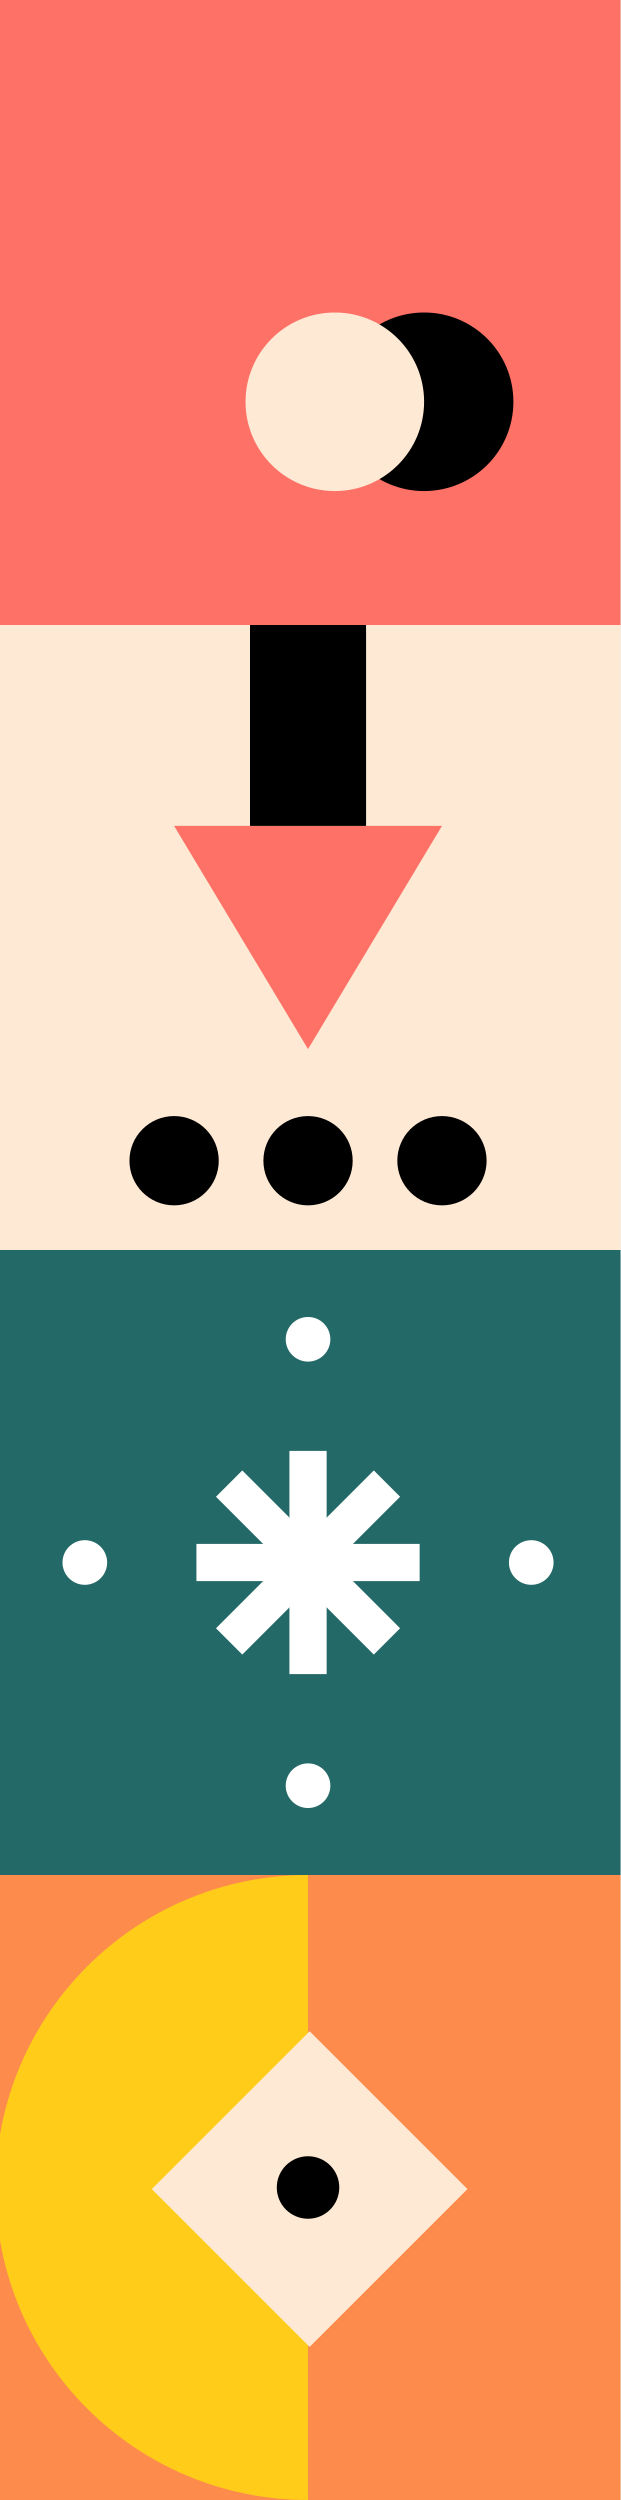
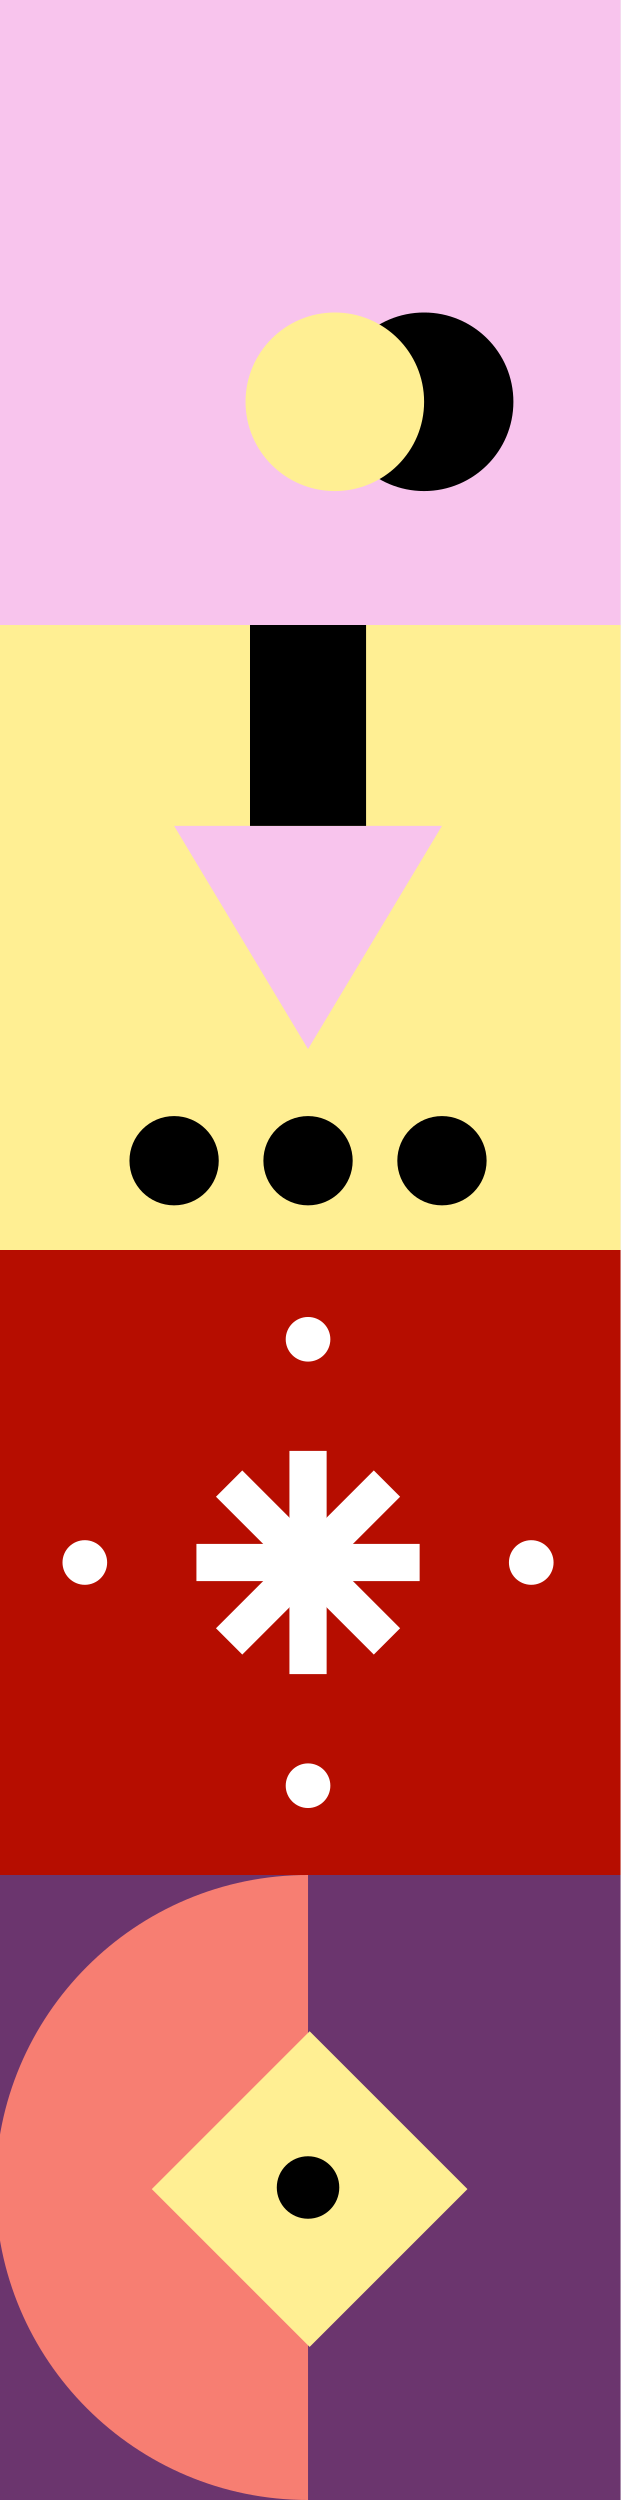
<svg xmlns="http://www.w3.org/2000/svg" width="139" height="560" viewBox="0 0 139 560" fill="none">
-   <path d="M-1 420H139V560H-1L-1 420Z" fill="#FC8B4C" />
-   <path d="M-1 490C-1 451.34 30.34 420 69 420V560C30.34 560 -1 528.66 -1 490Z" fill="#FFCC1A" />
-   <rect x="34" y="490.355" width="50" height="50" transform="rotate(-45 34 490.355)" fill="#FDE9D4" />
+   <path d="M-1 420H139V560H-1L-1 420Z" fill="#6B356E" />
+   <path d="M-1 490C-1 451.34 30.34 420 69 420V560C30.34 560 -1 528.66 -1 490Z" fill="#F77E72" />
+   <rect x="34" y="490.355" width="50" height="50" transform="rotate(-45 34 490.355)" fill="#FFEF93" />
  <circle cx="69" cy="490" r="7" fill="black" />
-   <rect x="-1" y="140" width="140" height="140" fill="#FDE9D4" />
-   <path d="M69 235L39 185H99L69 235Z" fill="#FE7167" />
+   <rect x="-1" y="140" width="140" height="140" fill="#FFEF93" />
+   <path d="M69 235L39 185H99L69 235Z" fill="#F8C4ED" />
  <rect x="56" y="140" width="26" height="45" fill="black" />
  <circle cx="69" cy="260" r="10" fill="black" />
  <circle cx="99" cy="260" r="10" fill="black" />
  <circle cx="39" cy="260" r="10" fill="black" />
-   <path d="M139 0L139 140L-1 140L-1 0L139 0Z" fill="#FE7167" />
+   <path d="M139 0L139 140L-1 140L-1 0L139 0Z" fill="#F8C4ED" />
  <circle cx="95" cy="90" r="20" transform="rotate(90 95 90)" fill="black" />
-   <circle cx="75" cy="90" r="20" transform="rotate(90 75 90)" fill="#FDE9D4" />
-   <rect x="-1" y="280" width="140" height="140" fill="#236967" />
-   <rect x="64.834" y="325" width="8.333" height="50" fill="white" />
-   <rect x="48.375" y="335.269" width="8.333" height="50" transform="rotate(-45 48.375 335.269)" fill="white" />
-   <rect width="8.333" height="50" transform="matrix(-0.707107 -0.707107 -0.707107 0.707107 89.625 335.269)" fill="white" />
+   <circle cx="75" cy="90" r="20" transform="rotate(90 75 90)" fill="#FFEF93" />
+   <rect x="-1" y="280" width="140" height="140" fill="#B60D00" />
+   <rect x="64.833" y="325" width="8.333" height="50" fill="white" />
+   <rect x="48.376" y="335.269" width="8.333" height="50" transform="rotate(-45 48.376 335.269)" fill="white" />
+   <rect width="8.333" height="50" transform="matrix(-0.707107 -0.707107 -0.707107 0.707107 89.624 335.269)" fill="white" />
  <rect x="44" y="354.167" width="8.333" height="50" transform="rotate(-90 44 354.167)" fill="white" />
  <circle r="5" transform="matrix(-1 0 0 1 69 400)" fill="white" />
  <circle r="5" transform="matrix(-1 0 0 1 119 350)" fill="white" />
  <circle r="5" transform="matrix(-1 0 0 1 19 350)" fill="white" />
  <circle r="5" transform="matrix(-1 0 0 1 69 300)" fill="white" />
</svg>
